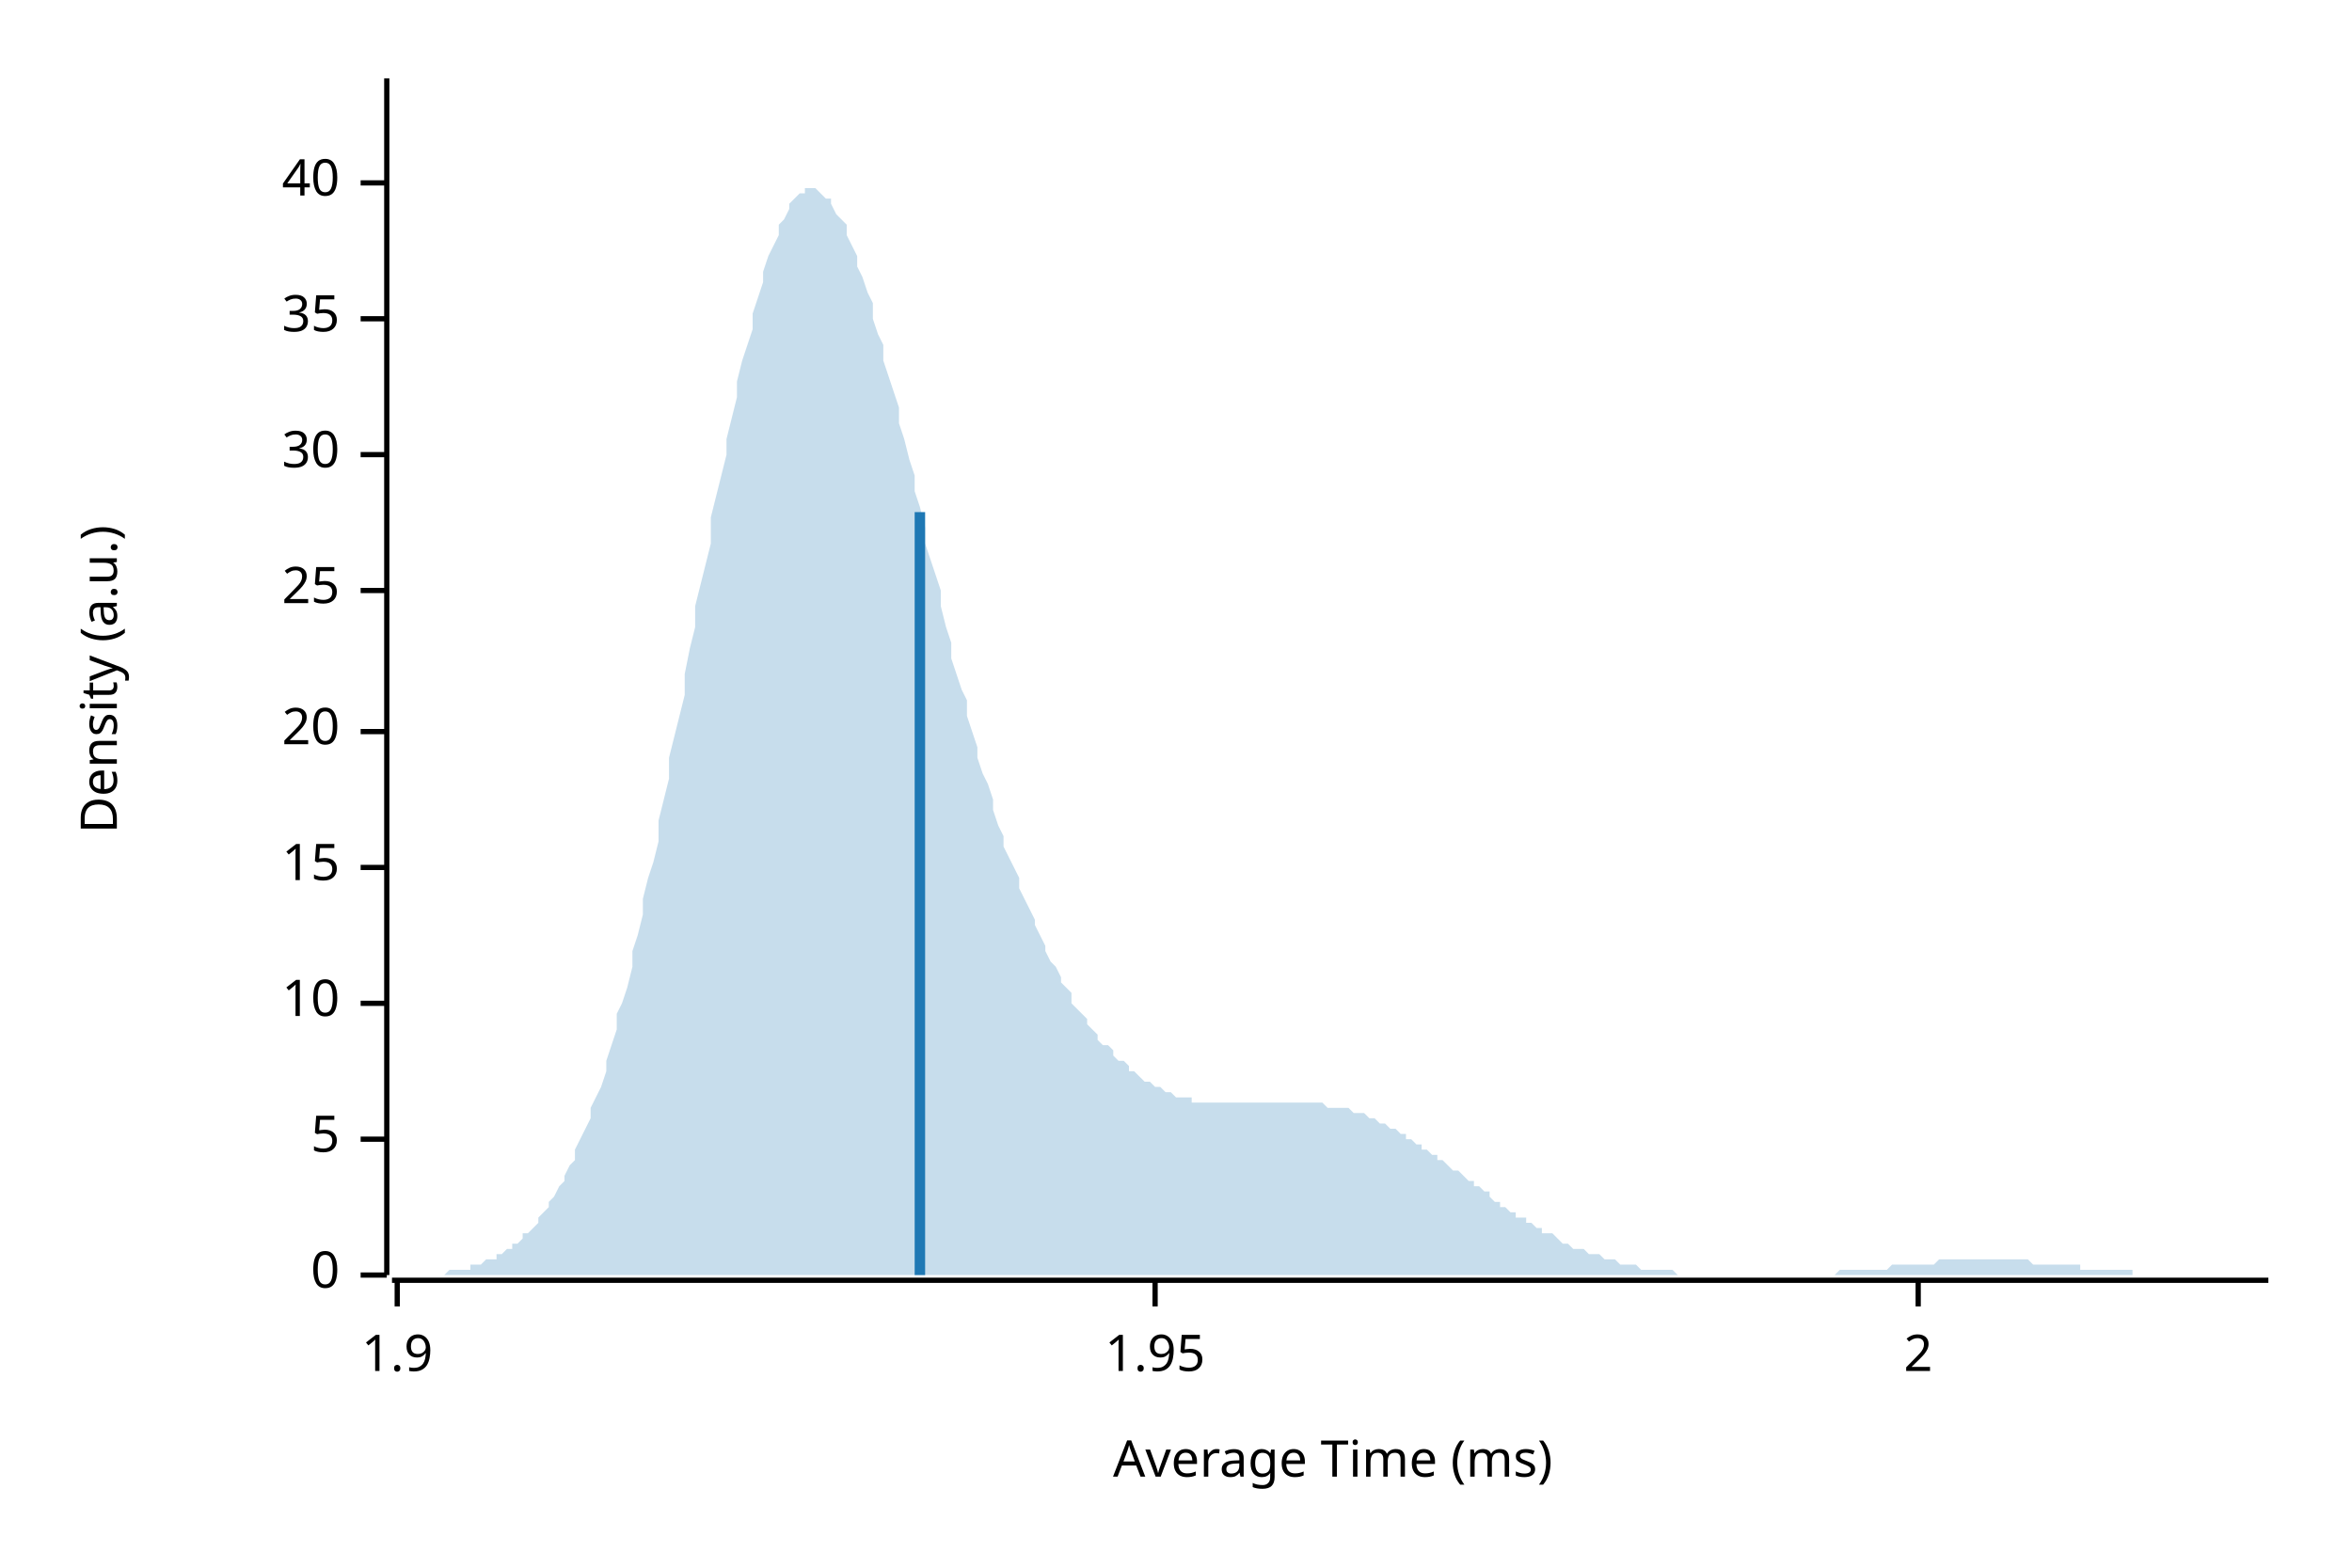
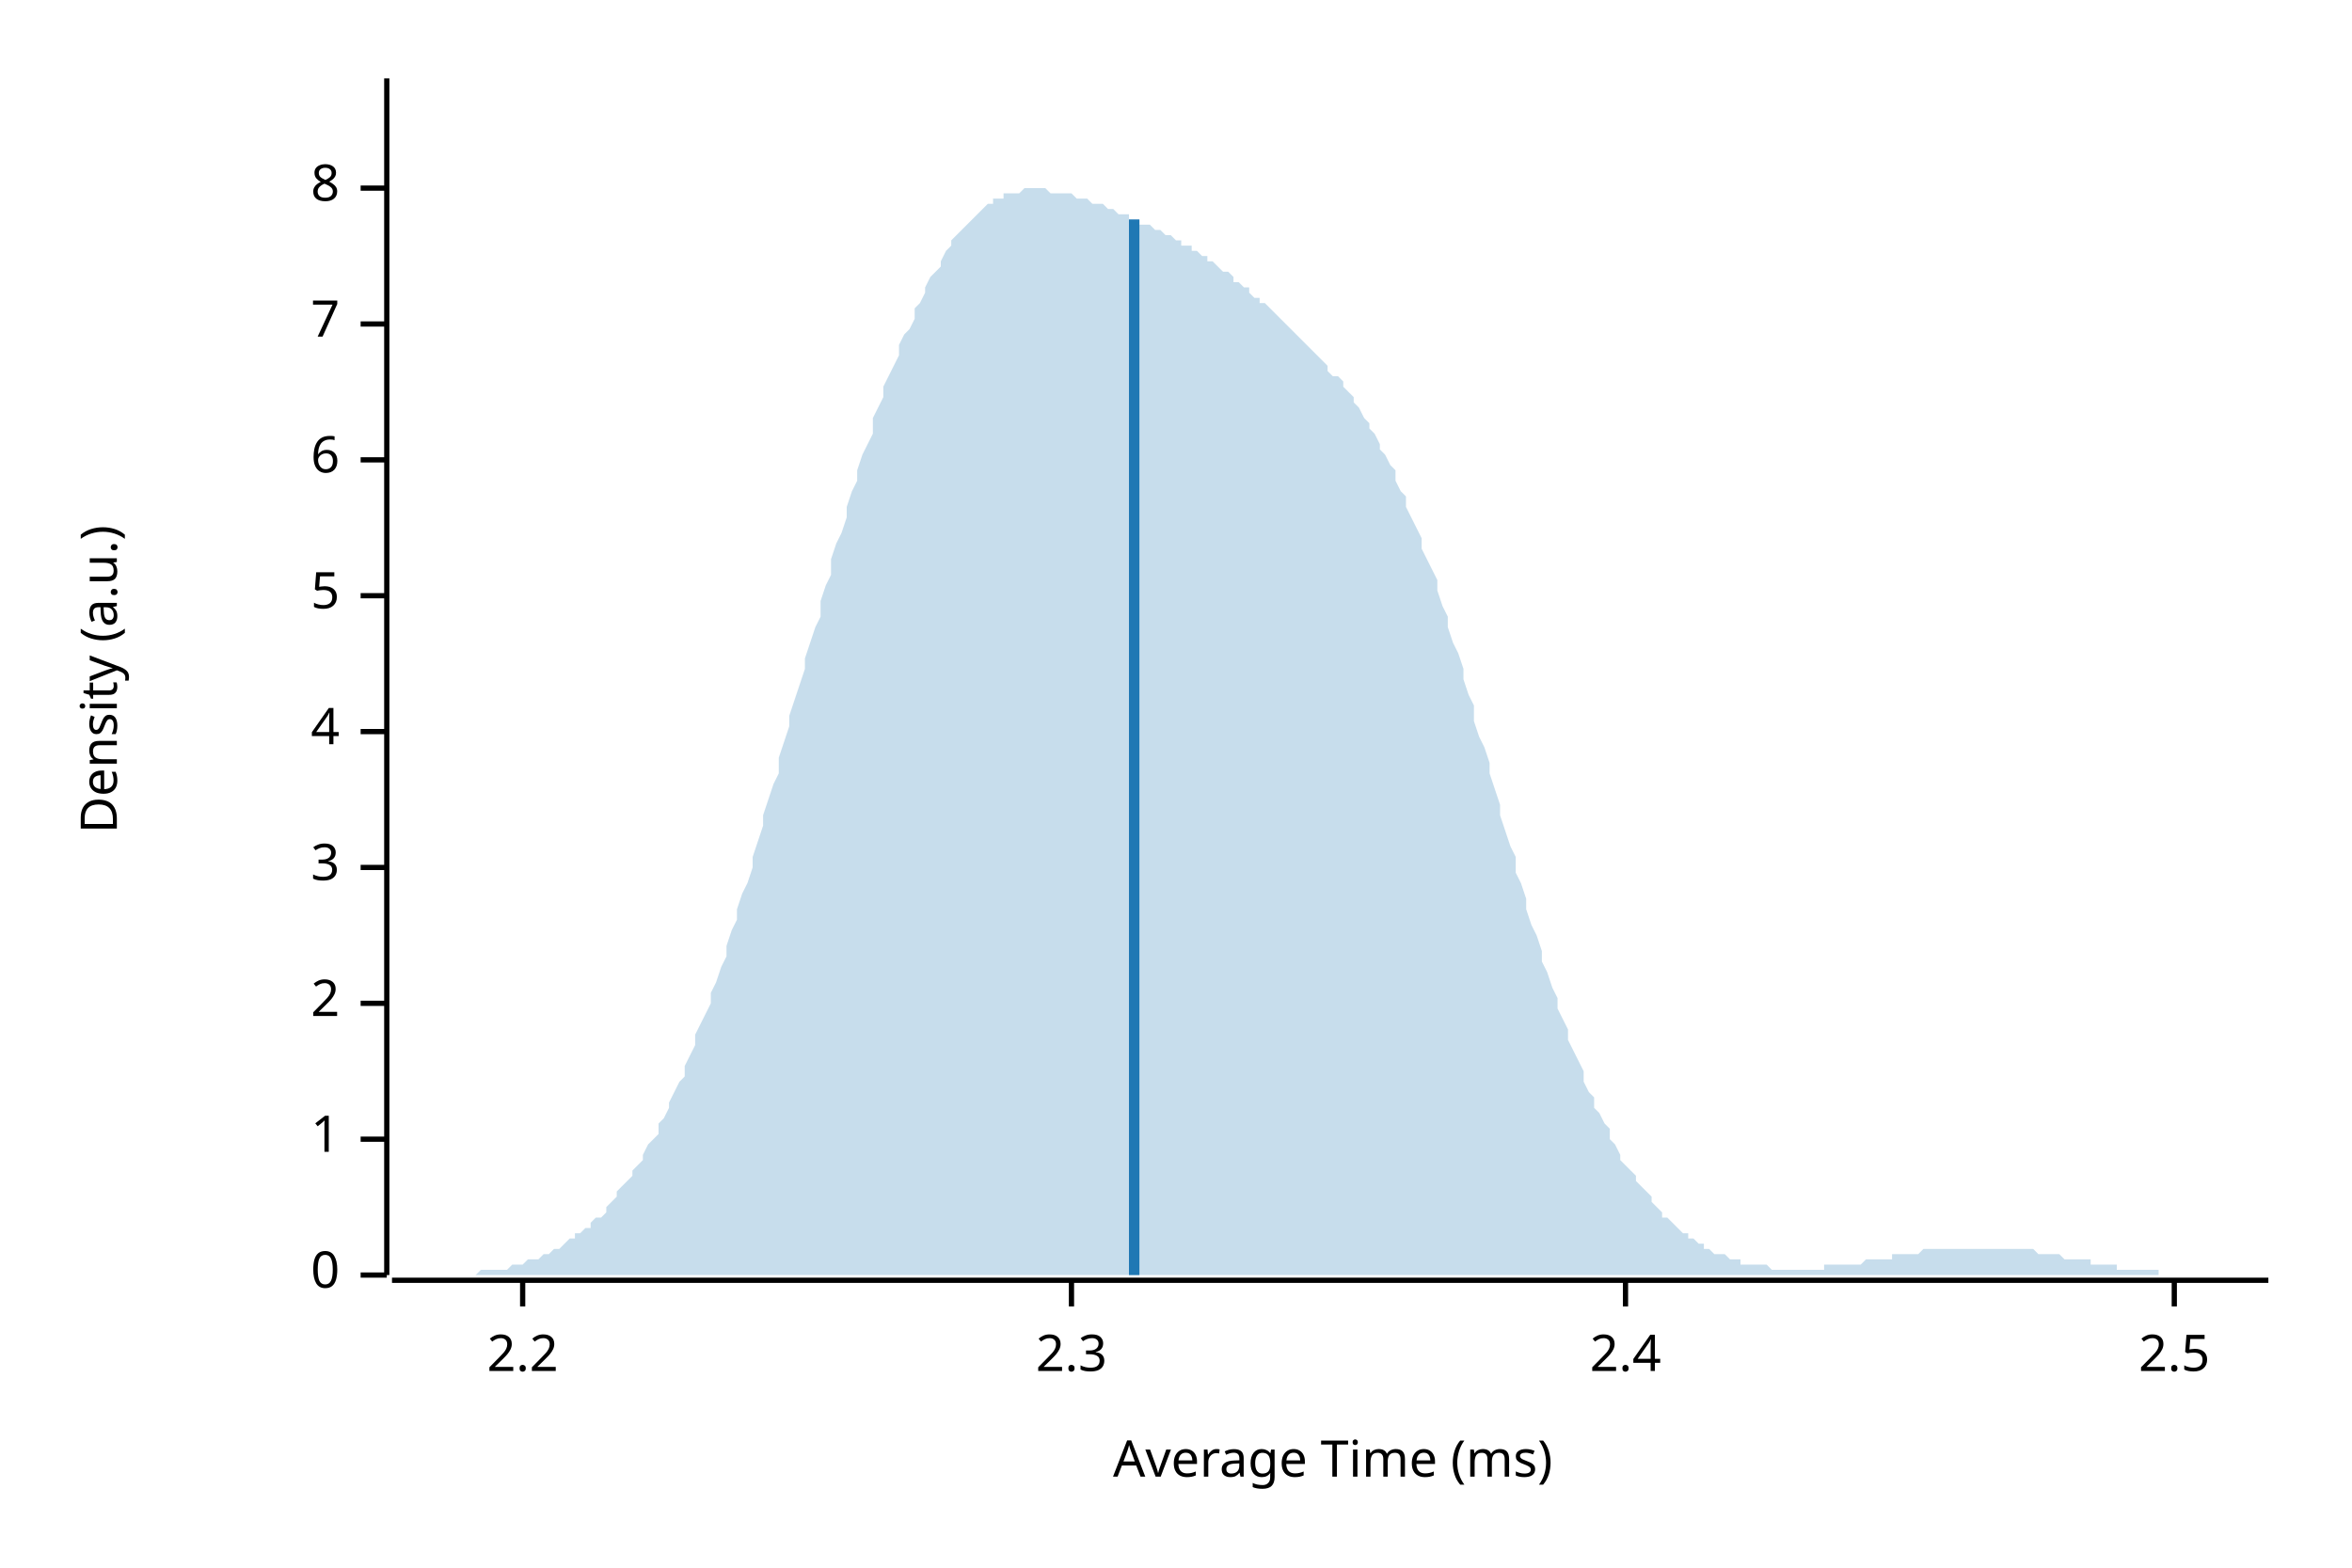
<svg xmlns="http://www.w3.org/2000/svg" width="450" height="300" viewBox="0 0 450 300">
  <text x="15" y="130" dy="0.76em" text-anchor="middle" font-family="sans-serif" font-size="9.677" opacity="1" fill="#000000" transform="rotate(270, 15, 130)">
Density (a.u.)
</text>
  <text x="255" y="285" dy="-0.5ex" text-anchor="middle" font-family="sans-serif" font-size="9.677" opacity="1" fill="#000000">
Average Time (ms)
</text>
  <polyline fill="none" opacity="1" stroke="#000000" stroke-width="1" points="74,15 74,244 " />
  <text x="65" y="244" dy="0.5ex" text-anchor="end" font-family="sans-serif" font-size="9.677" opacity="1" fill="#000000">
0
</text>
  <polyline fill="none" opacity="1" stroke="#000000" stroke-width="1" points="69,244 74,244 " />
  <text x="65" y="218" dy="0.5ex" text-anchor="end" font-family="sans-serif" font-size="9.677" opacity="1" fill="#000000">
- 5
+ 1
</text>
  <polyline fill="none" opacity="1" stroke="#000000" stroke-width="1" points="69,218 74,218 " />
  <text x="65" y="192" dy="0.5ex" text-anchor="end" font-family="sans-serif" font-size="9.677" opacity="1" fill="#000000">
- 10
+ 2
</text>
  <polyline fill="none" opacity="1" stroke="#000000" stroke-width="1" points="69,192 74,192 " />
  <text x="65" y="166" dy="0.5ex" text-anchor="end" font-family="sans-serif" font-size="9.677" opacity="1" fill="#000000">
- 15
+ 3
</text>
  <polyline fill="none" opacity="1" stroke="#000000" stroke-width="1" points="69,166 74,166 " />
  <text x="65" y="140" dy="0.5ex" text-anchor="end" font-family="sans-serif" font-size="9.677" opacity="1" fill="#000000">
- 20
+ 4
</text>
  <polyline fill="none" opacity="1" stroke="#000000" stroke-width="1" points="69,140 74,140 " />
-   <text x="65" y="113" dy="0.5ex" text-anchor="end" font-family="sans-serif" font-size="9.677" opacity="1" fill="#000000">
- 25
+   <text x="65" y="114" dy="0.5ex" text-anchor="end" font-family="sans-serif" font-size="9.677" opacity="1" fill="#000000">
+ 5
</text>
-   <polyline fill="none" opacity="1" stroke="#000000" stroke-width="1" points="69,113 74,113 " />
-   <text x="65" y="87" dy="0.5ex" text-anchor="end" font-family="sans-serif" font-size="9.677" opacity="1" fill="#000000">
- 30
+   <polyline fill="none" opacity="1" stroke="#000000" stroke-width="1" points="69,114 74,114 " />
+   <text x="65" y="88" dy="0.5ex" text-anchor="end" font-family="sans-serif" font-size="9.677" opacity="1" fill="#000000">
+ 6
</text>
-   <polyline fill="none" opacity="1" stroke="#000000" stroke-width="1" points="69,87 74,87 " />
-   <text x="65" y="61" dy="0.5ex" text-anchor="end" font-family="sans-serif" font-size="9.677" opacity="1" fill="#000000">
- 35
+   <polyline fill="none" opacity="1" stroke="#000000" stroke-width="1" points="69,88 74,88 " />
+   <text x="65" y="62" dy="0.5ex" text-anchor="end" font-family="sans-serif" font-size="9.677" opacity="1" fill="#000000">
+ 7
</text>
-   <polyline fill="none" opacity="1" stroke="#000000" stroke-width="1" points="69,61 74,61 " />
-   <text x="65" y="35" dy="0.5ex" text-anchor="end" font-family="sans-serif" font-size="9.677" opacity="1" fill="#000000">
- 40
+   <polyline fill="none" opacity="1" stroke="#000000" stroke-width="1" points="69,62 74,62 " />
+   <text x="65" y="36" dy="0.5ex" text-anchor="end" font-family="sans-serif" font-size="9.677" opacity="1" fill="#000000">
+ 8
</text>
-   <polyline fill="none" opacity="1" stroke="#000000" stroke-width="1" points="69,35 74,35 " />
+   <polyline fill="none" opacity="1" stroke="#000000" stroke-width="1" points="69,36 74,36 " />
  <polyline fill="none" opacity="1" stroke="#000000" stroke-width="1" points="75,245 434,245 " />
-   <text x="76" y="255" dy="0.76em" text-anchor="middle" font-family="sans-serif" font-size="9.677" opacity="1" fill="#000000">
- 1.9
+   <text x="100" y="255" dy="0.76em" text-anchor="middle" font-family="sans-serif" font-size="9.677" opacity="1" fill="#000000">
+ 2.2
</text>
-   <polyline fill="none" opacity="1" stroke="#000000" stroke-width="1" points="76,245 76,250 " />
-   <text x="221" y="255" dy="0.76em" text-anchor="middle" font-family="sans-serif" font-size="9.677" opacity="1" fill="#000000">
- 1.95
+   <polyline fill="none" opacity="1" stroke="#000000" stroke-width="1" points="100,245 100,250 " />
+   <text x="205" y="255" dy="0.76em" text-anchor="middle" font-family="sans-serif" font-size="9.677" opacity="1" fill="#000000">
+ 2.3
</text>
-   <polyline fill="none" opacity="1" stroke="#000000" stroke-width="1" points="221,245 221,250 " />
-   <text x="367" y="255" dy="0.76em" text-anchor="middle" font-family="sans-serif" font-size="9.677" opacity="1" fill="#000000">
- 2
+   <polyline fill="none" opacity="1" stroke="#000000" stroke-width="1" points="205,245 205,250 " />
+   <text x="311" y="255" dy="0.76em" text-anchor="middle" font-family="sans-serif" font-size="9.677" opacity="1" fill="#000000">
+ 2.4
</text>
-   <polyline fill="none" opacity="1" stroke="#000000" stroke-width="1" points="367,245 367,250 " />
-   <polygon opacity="0.25" fill="#1F78B4" points="75,244 75,244 76,244 77,244 77,244 78,244 79,244 80,244 80,244 81,244 82,244 82,244 83,244 84,244 85,244 85,244 86,243 87,243 87,243 88,243 89,243 90,243 90,242 91,242 92,242 92,242 93,241 94,241 95,241 95,240 96,240 97,239 98,239 98,238 99,238 100,237 100,236 101,236 102,235 103,234 103,233 104,232 105,231 105,230 106,229 107,227 108,226 108,225 109,223 110,222 110,220 111,218 112,216 113,214 113,212 114,210 115,208 116,205 116,203 117,200 118,197 118,194 119,192 120,189 121,185 121,182 122,179 123,175 123,172 124,168 125,165 126,161 126,157 127,153 128,149 128,145 129,141 130,137 131,133 131,129 132,124 133,120 133,116 134,112 135,108 136,104 136,99 137,95 138,91 139,87 139,84 140,80 141,76 141,73 142,69 143,66 144,63 144,60 145,57 146,54 146,52 147,49 148,47 149,45 149,43 150,42 151,40 151,39 152,38 153,37 154,37 154,36 155,36 156,36 157,37 157,37 158,38 159,38 159,39 160,41 161,42 162,43 162,45 163,47 164,49 164,51 165,53 166,56 167,58 167,61 168,64 169,66 169,69 170,72 171,75 172,78 172,81 173,84 174,88 175,91 175,94 176,97 177,101 177,104 178,107 179,110 180,113 180,116 181,120 182,123 182,126 183,129 184,132 185,134 185,137 186,140 187,143 187,145 188,148 189,150 190,153 190,155 191,158 192,160 192,162 193,164 194,166 195,168 195,170 196,172 197,174 198,176 198,177 199,179 200,181 200,182 201,184 202,185 203,187 203,188 204,189 205,190 205,192 206,193 207,194 208,195 208,196 209,197 210,198 210,199 211,200 212,200 213,201 213,202 214,203 215,203 216,204 216,205 217,205 218,206 218,206 219,207 220,207 221,208 221,208 222,208 223,209 223,209 224,209 225,210 226,210 226,210 227,210 228,210 228,211 229,211 230,211 231,211 231,211 232,211 233,211 233,211 234,211 235,211 236,211 236,211 237,211 238,211 239,211 239,211 240,211 241,211 241,211 242,211 243,211 244,211 244,211 245,211 246,211 246,211 247,211 248,211 249,211 249,211 250,211 251,211 251,211 252,211 253,211 254,212 254,212 255,212 256,212 257,212 257,212 258,212 259,213 259,213 260,213 261,213 262,214 262,214 263,214 264,215 264,215 265,215 266,216 267,216 267,216 268,217 269,217 269,218 270,218 271,219 272,219 272,220 273,220 274,221 275,221 275,222 276,222 277,223 277,223 278,224 279,224 280,225 280,225 281,226 282,226 282,227 283,227 284,228 285,228 285,229 286,230 287,230 287,231 288,231 289,232 290,232 290,233 291,233 292,233 292,234 293,234 294,235 295,235 295,236 296,236 297,236 298,237 298,237 299,238 300,238 300,238 301,239 302,239 303,239 303,239 304,240 305,240 305,240 306,240 307,241 308,241 308,241 309,241 310,242 310,242 311,242 312,242 313,242 313,242 314,243 315,243 316,243 316,243 317,243 318,243 318,243 319,243 320,243 321,244 321,244 322,244 323,244 323,244 324,244 325,244 326,244 326,244 327,244 328,244 328,244 329,244 330,244 331,244 331,244 332,244 333,244 333,244 334,244 335,244 336,244 336,244 337,244 338,244 339,244 339,244 340,244 341,244 341,244 342,244 343,244 344,244 344,244 345,244 346,244 346,244 347,244 348,244 349,244 349,244 350,244 351,244 351,244 352,243 353,243 354,243 354,243 355,243 356,243 357,243 357,243 358,243 359,243 359,243 360,243 361,243 362,242 362,242 363,242 364,242 364,242 365,242 366,242 367,242 367,242 368,242 369,242 369,242 370,242 371,241 372,241 372,241 373,241 374,241 375,241 375,241 376,241 377,241 377,241 378,241 379,241 380,241 380,241 381,241 382,241 382,241 383,241 384,241 385,241 385,241 386,241 387,241 387,241 388,241 389,242 390,242 390,242 391,242 392,242 392,242 393,242 394,242 395,242 395,242 396,242 397,242 398,242 398,243 399,243 400,243 400,243 401,243 402,243 403,243 403,243 404,243 405,243 405,243 406,243 407,243 408,243 408,244 409,244 410,244 410,244 411,244 412,244 413,244 413,244 414,244 415,244 416,244 416,244 417,244 418,244 418,244 419,244 420,244 421,244 421,244 422,244 423,244 423,244 424,244 425,244 426,244 426,244 427,244 428,244 428,244 429,244 430,244 431,244 431,244 432,244 433,244 434,244 434,244 75,244 " />
-   <polyline fill="none" opacity="1" stroke="#1F78B4" stroke-width="2" points="176,244 176,98 " />
+   <polyline fill="none" opacity="1" stroke="#000000" stroke-width="1" points="311,245 311,250 " />
+   <text x="416" y="255" dy="0.76em" text-anchor="middle" font-family="sans-serif" font-size="9.677" opacity="1" fill="#000000">
+ 2.5
+ </text>
+   <polyline fill="none" opacity="1" stroke="#000000" stroke-width="1" points="416,245 416,250 " />
+   <polygon opacity="0.25" fill="#1F78B4" points="75,244 75,244 76,244 77,244 77,244 78,244 79,244 80,244 80,244 81,244 82,244 82,244 83,244 84,244 85,244 85,244 86,244 87,244 87,244 88,244 89,244 90,244 90,244 91,244 92,243 92,243 93,243 94,243 95,243 95,243 96,243 97,243 98,242 98,242 99,242 100,242 100,242 101,241 102,241 103,241 103,241 104,240 105,240 105,240 106,239 107,239 108,238 108,238 109,237 110,237 110,236 111,236 112,235 113,235 113,234 114,233 115,233 116,232 116,231 117,230 118,229 118,228 119,227 120,226 121,225 121,224 122,223 123,222 123,221 124,219 125,218 126,217 126,215 127,214 128,212 128,211 129,209 130,207 131,206 131,204 132,202 133,200 133,198 134,196 135,194 136,192 136,190 137,188 138,185 139,183 139,181 140,178 141,176 141,174 142,171 143,169 144,166 144,164 145,161 146,158 146,156 147,153 148,150 149,148 149,145 150,142 151,139 151,137 152,134 153,131 154,128 154,126 155,123 156,120 157,118 157,115 158,112 159,110 159,107 160,104 161,102 162,99 162,97 163,94 164,92 164,90 165,87 166,85 167,83 167,80 168,78 169,76 169,74 170,72 171,70 172,68 172,66 173,64 174,63 175,61 175,59 176,58 177,56 177,55 178,53 179,52 180,51 180,50 181,48 182,47 182,46 183,45 184,44 185,43 185,43 186,42 187,41 187,41 188,40 189,39 190,39 190,38 191,38 192,38 192,37 193,37 194,37 195,37 195,37 196,36 197,36 198,36 198,36 199,36 200,36 200,36 201,37 202,37 203,37 203,37 204,37 205,37 205,37 206,38 207,38 208,38 208,38 209,39 210,39 210,39 211,39 212,40 213,40 213,40 214,41 215,41 216,41 216,42 217,42 218,42 218,43 219,43 220,43 221,44 221,44 222,44 223,45 223,45 224,45 225,46 226,46 226,47 227,47 228,47 228,48 229,48 230,49 231,49 231,50 232,50 233,51 233,51 234,52 235,52 236,53 236,54 237,54 238,55 239,55 239,56 240,57 241,57 241,58 242,58 243,59 244,60 244,60 245,61 246,62 246,62 247,63 248,64 249,65 249,65 250,66 251,67 251,67 252,68 253,69 254,70 254,71 255,72 256,72 257,73 257,74 258,75 259,76 259,77 260,78 261,80 262,81 262,82 263,83 264,85 264,86 265,87 266,89 267,90 267,92 268,94 269,95 269,97 270,99 271,101 272,103 272,105 273,107 274,109 275,111 275,113 276,116 277,118 277,120 278,123 279,125 280,128 280,130 281,133 282,135 282,138 283,141 284,143 285,146 285,148 286,151 287,154 287,156 288,159 289,162 290,164 290,167 291,169 292,172 292,174 293,177 294,179 295,182 295,184 296,186 297,189 298,191 298,193 299,195 300,197 300,199 301,201 302,203 303,205 303,207 304,209 305,210 305,212 306,213 307,215 308,216 308,218 309,219 310,221 310,222 311,223 312,224 313,225 313,226 314,227 315,228 316,229 316,230 317,231 318,232 318,233 319,233 320,234 321,235 321,235 322,236 323,236 323,237 324,237 325,238 326,238 326,239 327,239 328,240 328,240 329,240 330,240 331,241 331,241 332,241 333,241 333,242 334,242 335,242 336,242 336,242 337,242 338,242 339,243 339,243 340,243 341,243 341,243 342,243 343,243 344,243 344,243 345,243 346,243 346,243 347,243 348,243 349,243 349,242 350,242 351,242 351,242 352,242 353,242 354,242 354,242 355,242 356,242 357,241 357,241 358,241 359,241 359,241 360,241 361,241 362,241 362,240 363,240 364,240 364,240 365,240 366,240 367,240 367,240 368,239 369,239 369,239 370,239 371,239 372,239 372,239 373,239 374,239 375,239 375,239 376,239 377,239 377,239 378,239 379,239 380,239 380,239 381,239 382,239 382,239 383,239 384,239 385,239 385,239 386,239 387,239 387,239 388,239 389,239 390,240 390,240 391,240 392,240 392,240 393,240 394,240 395,241 395,241 396,241 397,241 398,241 398,241 399,241 400,241 400,242 401,242 402,242 403,242 403,242 404,242 405,242 405,243 406,243 407,243 408,243 408,243 409,243 410,243 410,243 411,243 412,243 413,243 413,244 414,244 415,244 416,244 416,244 417,244 418,244 418,244 419,244 420,244 421,244 421,244 422,244 423,244 423,244 424,244 425,244 426,244 426,244 427,244 428,244 428,244 429,244 430,244 431,244 431,244 432,244 433,244 434,244 434,244 75,244 " />
+   <polyline fill="none" opacity="1" stroke="#1F78B4" stroke-width="2" points="217,244 217,42 " />
</svg>
